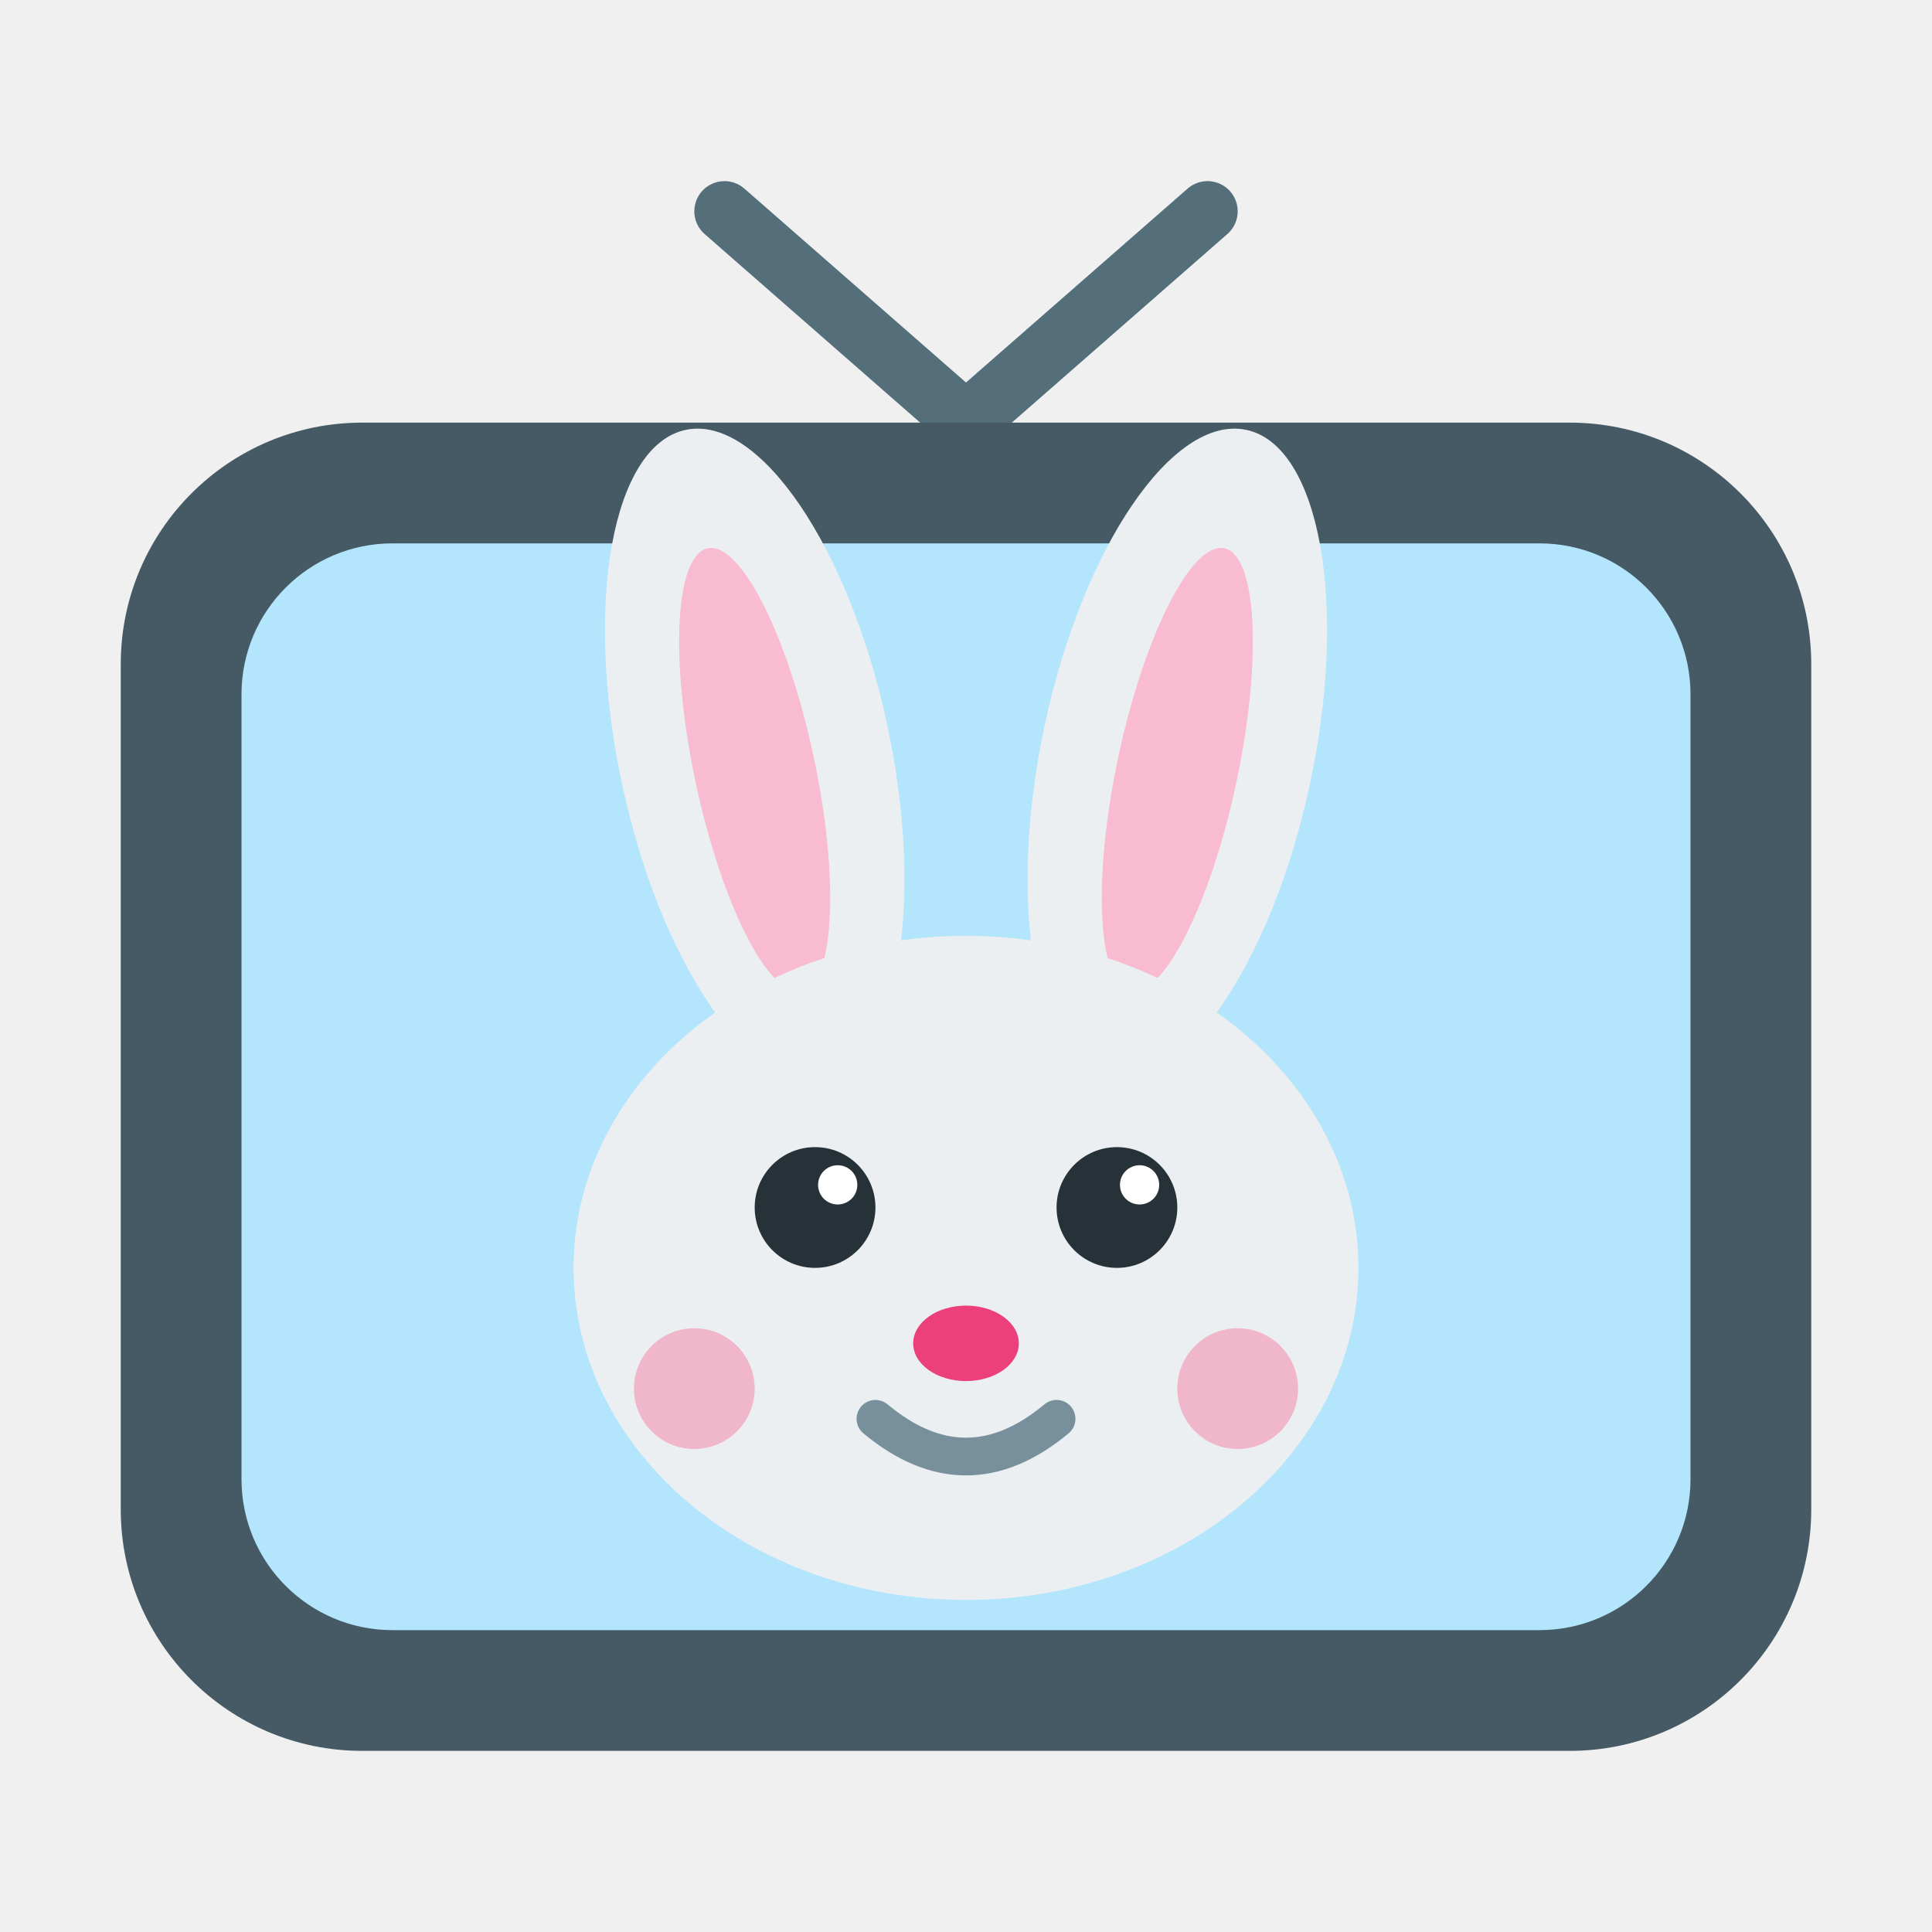
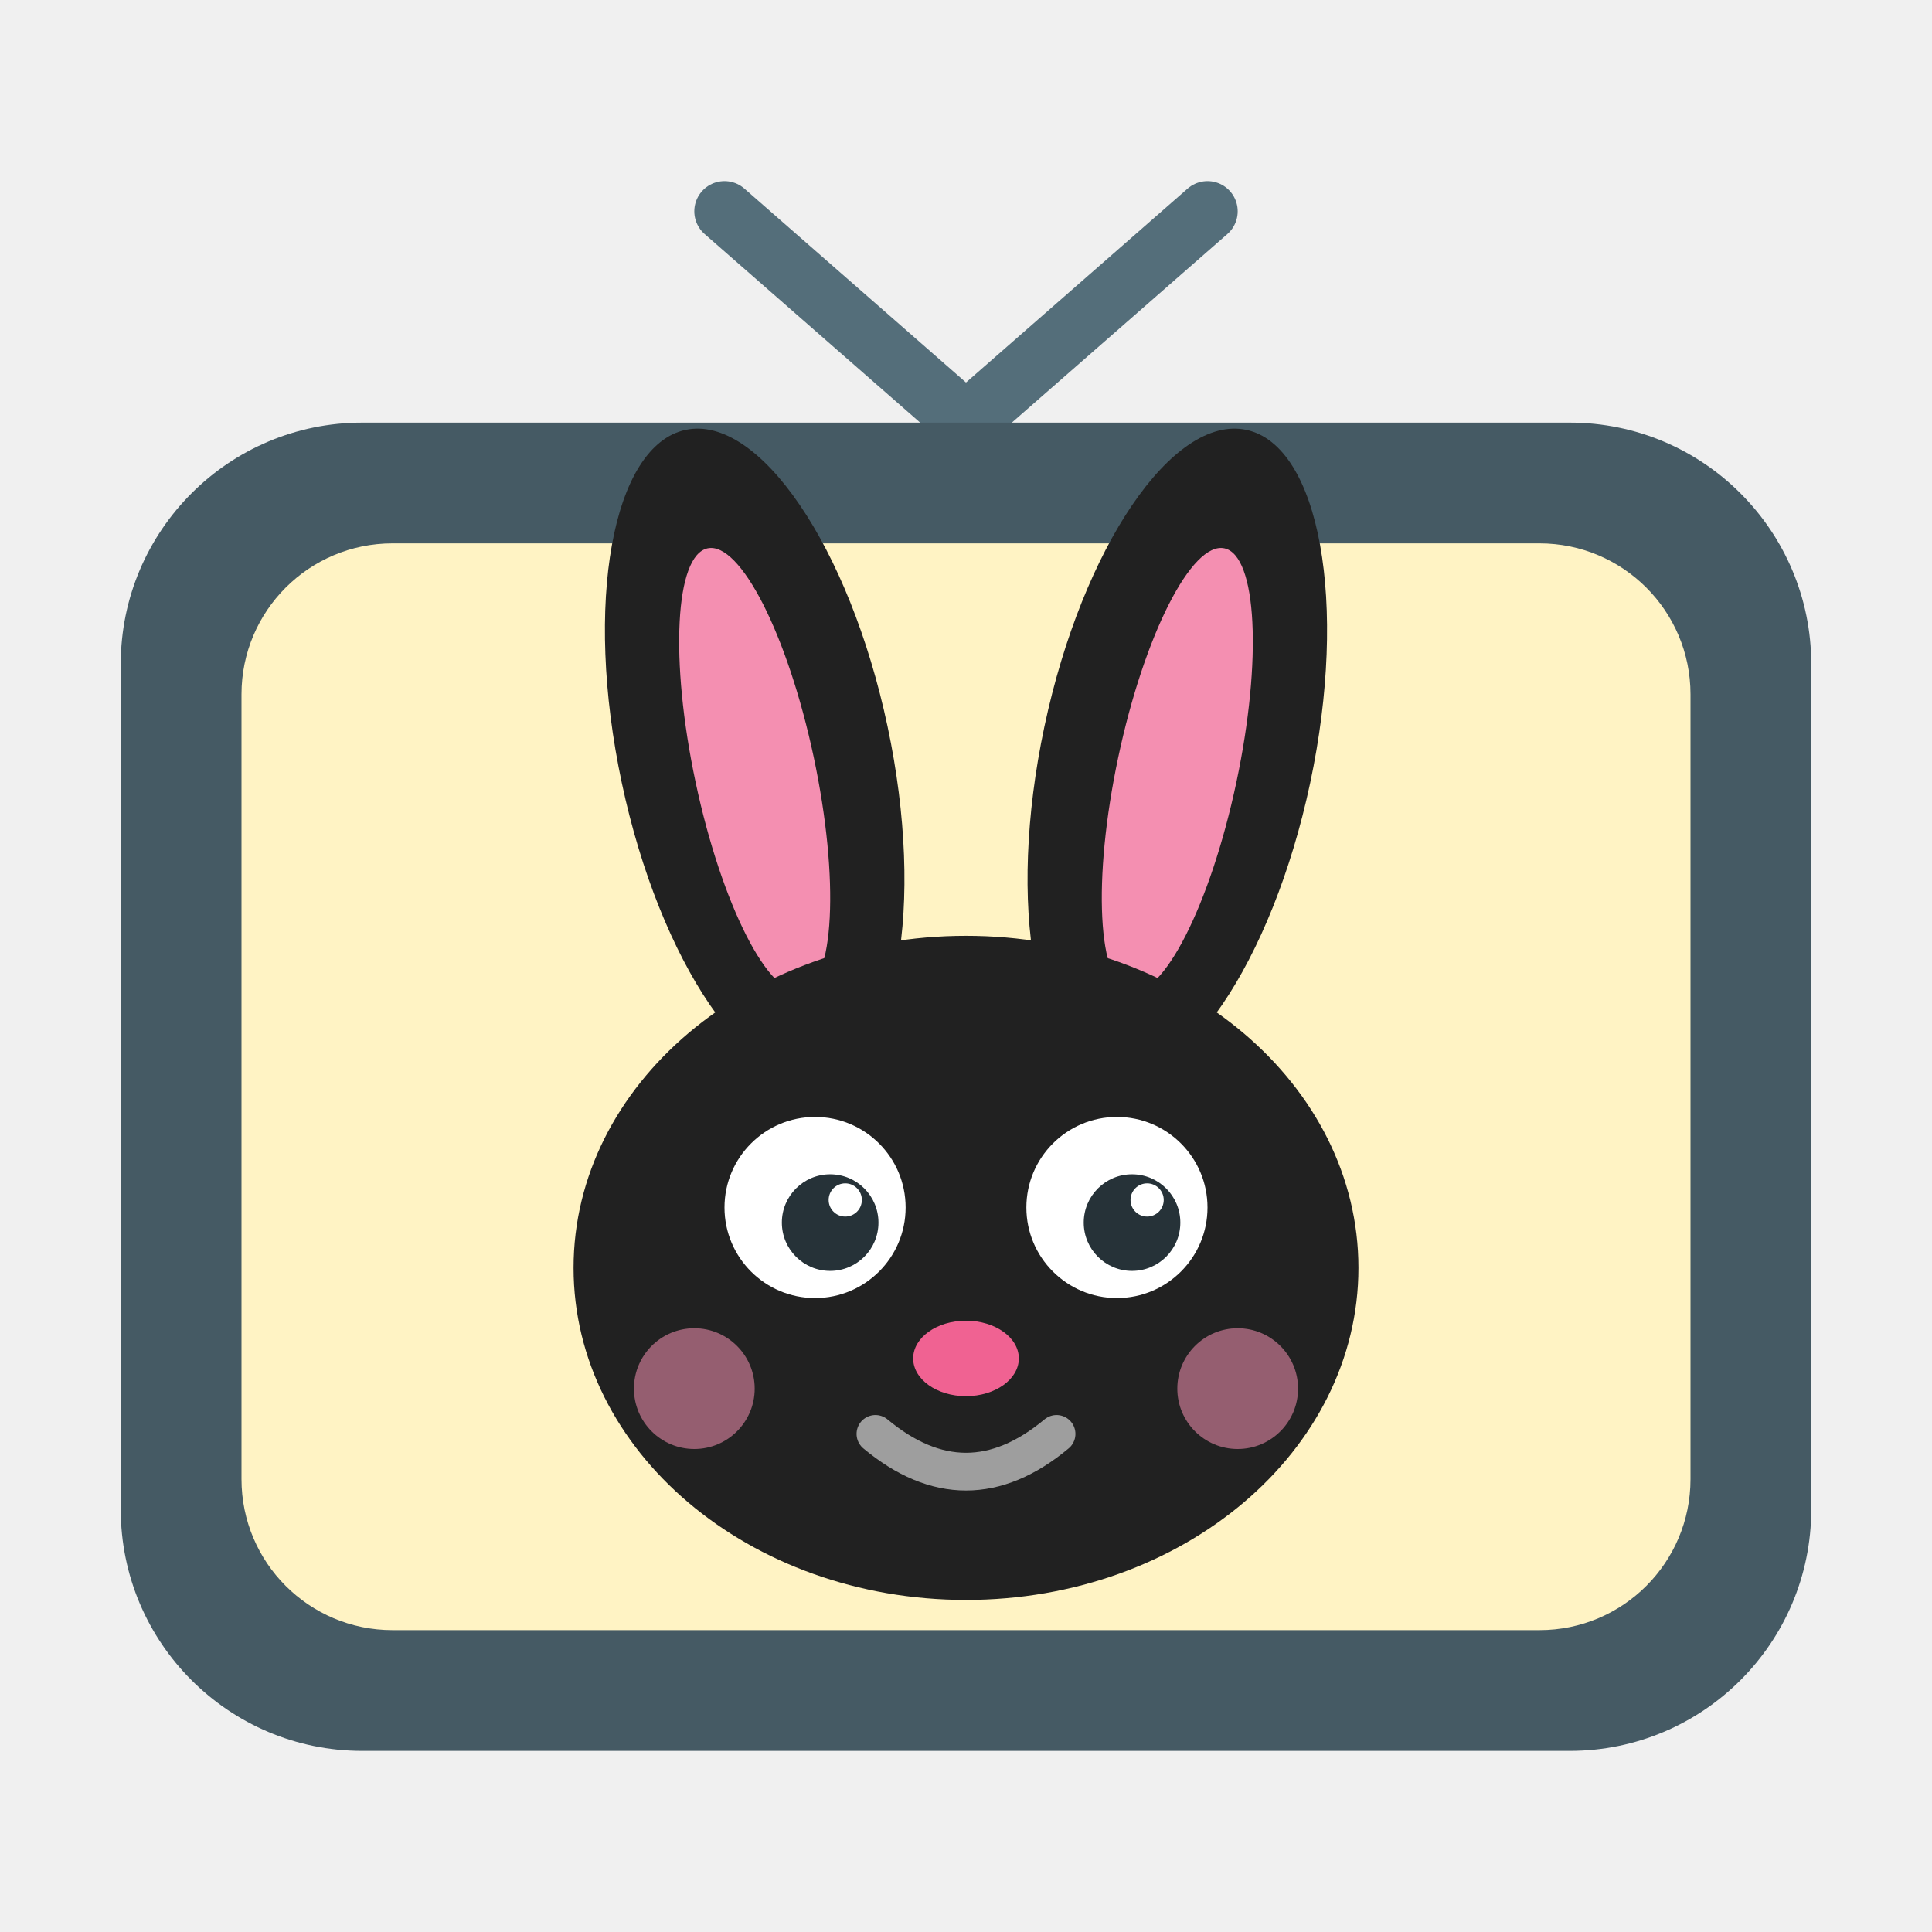
<svg xmlns="http://www.w3.org/2000/svg" viewBox="0 0 128 128">
  <path d="M48 14 L64 28 L80 14" stroke="#546E7A" stroke-width="4" fill="none" stroke-linecap="round" />
  <rect x="8" y="28" width="112" height="88" rx="16" fill="#455A64" />
-   <rect x="16" y="36" width="96" height="72" rx="10" fill="#B3E5FC" />
-   <ellipse cx="50" cy="50" rx="9" ry="22" fill="#ECEFF1" transform="rotate(-12 50 50)" />
-   <ellipse cx="50" cy="51" rx="4" ry="15" fill="#F8BBD0" transform="rotate(-12 50 51)" />
-   <ellipse cx="78" cy="50" rx="9" ry="22" fill="#ECEFF1" transform="rotate(12 78 50)" />
-   <ellipse cx="78" cy="51" rx="4" ry="15" fill="#F8BBD0" transform="rotate(12 78 51)" />
-   <ellipse cx="64" cy="84" rx="26" ry="22" fill="#ECEFF1" />
-   <circle cx="54" cy="80" r="4" fill="#263238" />
-   <circle cx="55.5" cy="78.5" r="1.3" fill="#FFF" />
-   <circle cx="74" cy="80" r="4" fill="#263238" />
-   <circle cx="75.5" cy="78.5" r="1.3" fill="#FFF" />
-   <ellipse cx="64" cy="89" rx="3.5" ry="2.5" fill="#EC407A" />
-   <path d="M58 94 Q64 99 70 94" stroke="#78909C" stroke-width="2.5" fill="none" stroke-linecap="round" />
-   <circle cx="46" cy="92" r="4" fill="#F48FB1" opacity=".6" />
-   <circle cx="82" cy="92" r="4" fill="#F48FB1" opacity=".6" />
+   <rect x="16" y="36" width="96" height="72" rx="10" fill="#FFF3C4" />
+   <ellipse cx="50" cy="50" rx="9" ry="22" fill="#212121" transform="rotate(-12 50 50)" />
+   <ellipse cx="50" cy="51" rx="4" ry="15" fill="#F48FB1" transform="rotate(-12 50 51)" />
+   <ellipse cx="78" cy="50" rx="9" ry="22" fill="#212121" transform="rotate(12 78 50)" />
+   <ellipse cx="78" cy="51" rx="4" ry="15" fill="#F48FB1" transform="rotate(12 78 51)" />
+   <ellipse cx="64" cy="84" rx="26" ry="22" fill="#212121" />
+   <circle cx="54" cy="80" r="6" fill="#FFF" />
+   <circle cx="55" cy="81" r="3.2" fill="#263238" />
+   <circle cx="56" cy="79.5" r="1.1" fill="#FFF" />
+   <circle cx="74" cy="80" r="6" fill="#FFF" />
+   <circle cx="75" cy="81" r="3.2" fill="#263238" />
+   <circle cx="76" cy="79.5" r="1.1" fill="#FFF" />
+   <ellipse cx="64" cy="90" rx="3.5" ry="2.5" fill="#F06292" />
+   <path d="M58 95 Q64 100 70 95" stroke="#9E9E9E" stroke-width="2.5" fill="none" stroke-linecap="round" />
+   <circle cx="46" cy="92" r="4" fill="#F48FB1" opacity=".55" />
+   <circle cx="82" cy="92" r="4" fill="#F48FB1" opacity=".55" />
</svg>
